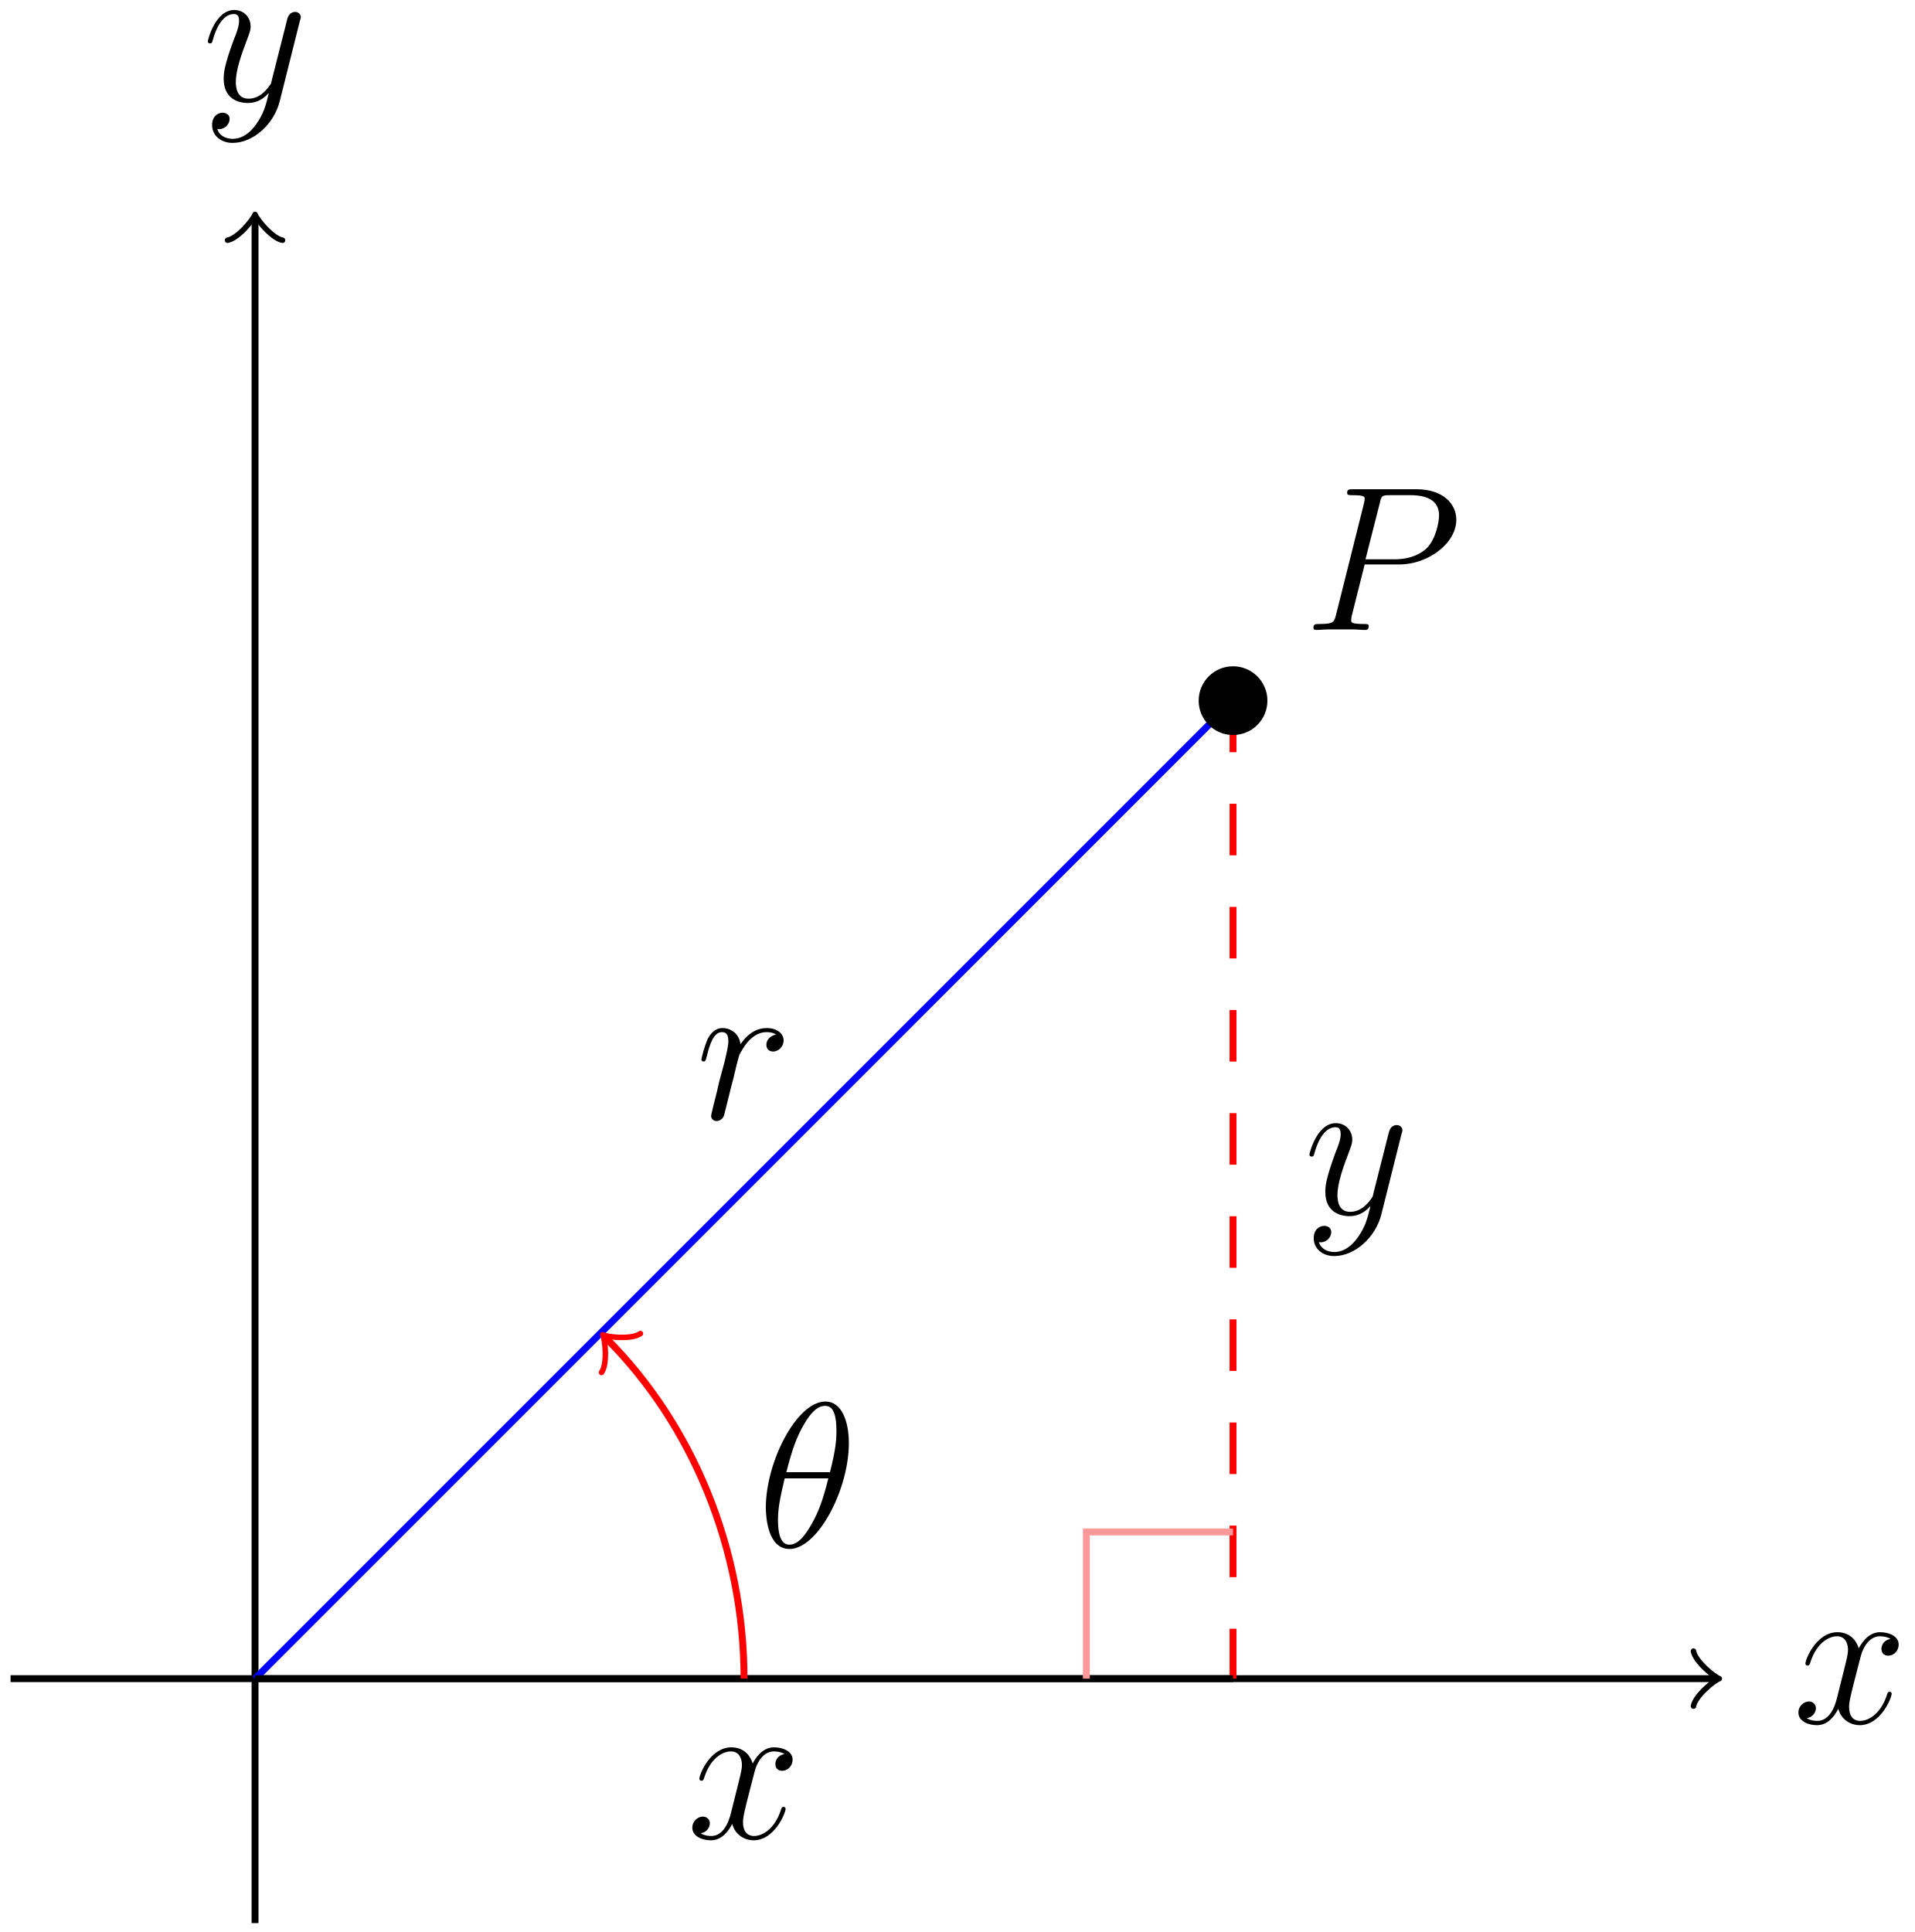
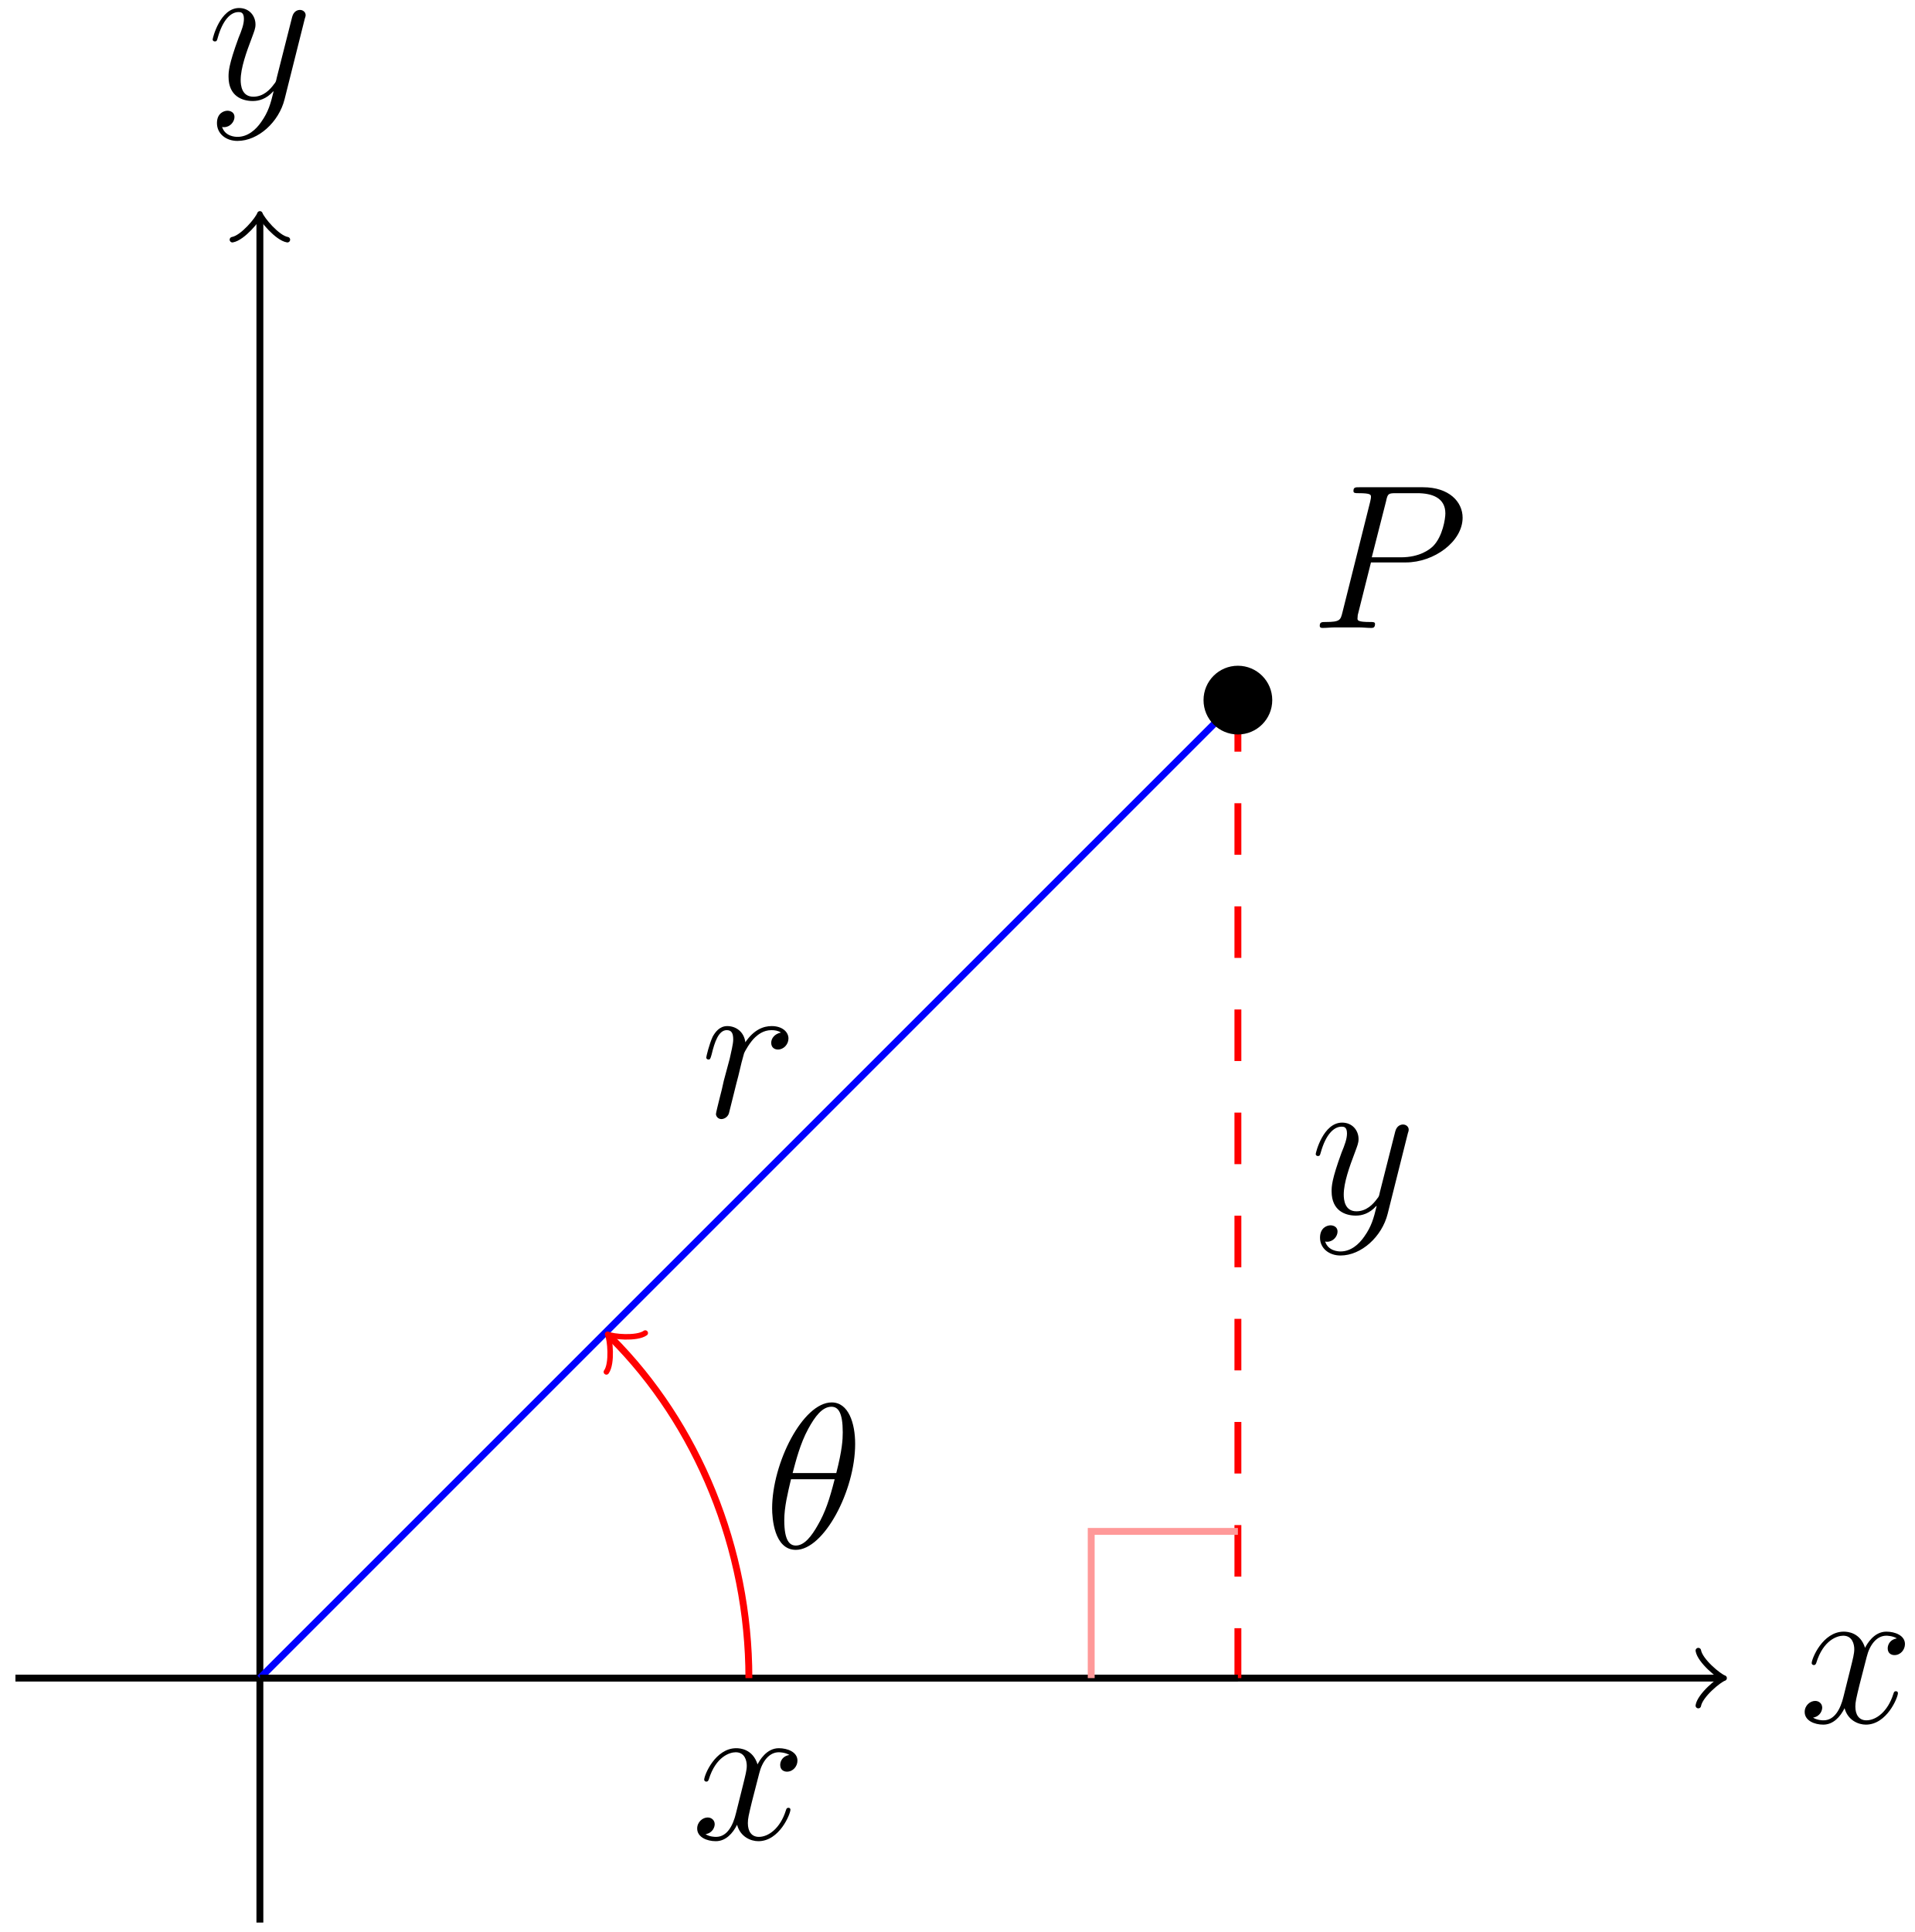
<svg xmlns="http://www.w3.org/2000/svg" xmlns:xlink="http://www.w3.org/1999/xlink" width="111pt" height="112pt" viewBox="0 0 111 112" version="1.1">
  <defs>
    <g>
      <symbol overflow="visible" id="glyph0-0">
        <path style="stroke:none;" d="" />
      </symbol>
      <symbol overflow="visible" id="glyph0-1">
        <path style="stroke:none;" d="M 3.141 1.344 C 2.828 1.797 2.359 2.203 1.766 2.203 C 1.625 2.203 1.047 2.172 0.875 1.625 C 0.906 1.641 0.969 1.641 0.984 1.641 C 1.344 1.641 1.594 1.328 1.594 1.047 C 1.594 0.781 1.359 0.688 1.188 0.688 C 0.984 0.688 0.578 0.828 0.578 1.406 C 0.578 2.016 1.094 2.438 1.766 2.438 C 2.969 2.438 4.172 1.344 4.5 0.016 L 5.672 -4.656 C 5.688 -4.703 5.719 -4.781 5.719 -4.859 C 5.719 -5.031 5.562 -5.156 5.391 -5.156 C 5.281 -5.156 5.031 -5.109 4.938 -4.75 L 4.047 -1.234 C 4 -1.016 4 -0.984 3.891 -0.859 C 3.656 -0.531 3.266 -0.125 2.688 -0.125 C 2.016 -0.125 1.953 -0.781 1.953 -1.094 C 1.953 -1.781 2.281 -2.703 2.609 -3.562 C 2.734 -3.906 2.812 -4.078 2.812 -4.312 C 2.812 -4.812 2.453 -5.266 1.859 -5.266 C 0.766 -5.266 0.328 -3.531 0.328 -3.438 C 0.328 -3.391 0.375 -3.328 0.453 -3.328 C 0.562 -3.328 0.578 -3.375 0.625 -3.547 C 0.906 -4.547 1.359 -5.031 1.828 -5.031 C 1.938 -5.031 2.141 -5.031 2.141 -4.641 C 2.141 -4.328 2.016 -3.984 1.828 -3.531 C 1.25 -1.953 1.25 -1.562 1.25 -1.281 C 1.25 -0.141 2.062 0.125 2.656 0.125 C 3 0.125 3.438 0.016 3.844 -0.438 L 3.859 -0.422 C 3.688 0.281 3.562 0.75 3.141 1.344 Z M 3.141 1.344 " />
      </symbol>
      <symbol overflow="visible" id="glyph0-2">
        <path style="stroke:none;" d="M 5.672 -4.875 C 5.281 -4.812 5.141 -4.516 5.141 -4.297 C 5.141 -4 5.359 -3.906 5.531 -3.906 C 5.891 -3.906 6.141 -4.219 6.141 -4.547 C 6.141 -5.047 5.562 -5.266 5.062 -5.266 C 4.344 -5.266 3.938 -4.547 3.828 -4.328 C 3.547 -5.219 2.812 -5.266 2.594 -5.266 C 1.375 -5.266 0.734 -3.703 0.734 -3.438 C 0.734 -3.391 0.781 -3.328 0.859 -3.328 C 0.953 -3.328 0.984 -3.406 1 -3.453 C 1.406 -4.781 2.219 -5.031 2.562 -5.031 C 3.094 -5.031 3.203 -4.531 3.203 -4.25 C 3.203 -3.984 3.125 -3.703 2.984 -3.125 L 2.578 -1.5 C 2.406 -0.781 2.062 -0.125 1.422 -0.125 C 1.359 -0.125 1.062 -0.125 0.812 -0.281 C 1.25 -0.359 1.344 -0.719 1.344 -0.859 C 1.344 -1.094 1.156 -1.25 0.938 -1.25 C 0.641 -1.25 0.328 -0.984 0.328 -0.609 C 0.328 -0.109 0.891 0.125 1.406 0.125 C 1.984 0.125 2.391 -0.328 2.641 -0.828 C 2.828 -0.125 3.438 0.125 3.875 0.125 C 5.094 0.125 5.734 -1.453 5.734 -1.703 C 5.734 -1.766 5.688 -1.812 5.625 -1.812 C 5.516 -1.812 5.5 -1.75 5.469 -1.656 C 5.141 -0.609 4.453 -0.125 3.906 -0.125 C 3.484 -0.125 3.266 -0.438 3.266 -0.922 C 3.266 -1.188 3.312 -1.375 3.5 -2.156 L 3.922 -3.797 C 4.094 -4.5 4.5 -5.031 5.062 -5.031 C 5.078 -5.031 5.422 -5.031 5.672 -4.875 Z M 5.672 -4.875 " />
      </symbol>
      <symbol overflow="visible" id="glyph0-3">
        <path style="stroke:none;" d="M 4.656 -4.891 C 4.281 -4.812 4.094 -4.547 4.094 -4.297 C 4.094 -4 4.312 -3.906 4.484 -3.906 C 4.812 -3.906 5.094 -4.203 5.094 -4.547 C 5.094 -4.938 4.719 -5.266 4.125 -5.266 C 3.641 -5.266 3.094 -5.062 2.594 -4.328 C 2.516 -4.953 2.031 -5.266 1.547 -5.266 C 1.094 -5.266 0.844 -4.906 0.703 -4.656 C 0.5 -4.219 0.328 -3.5 0.328 -3.438 C 0.328 -3.391 0.375 -3.328 0.453 -3.328 C 0.547 -3.328 0.562 -3.344 0.641 -3.625 C 0.812 -4.344 1.047 -5.031 1.516 -5.031 C 1.812 -5.031 1.891 -4.828 1.891 -4.484 C 1.891 -4.219 1.766 -3.75 1.688 -3.375 L 1.344 -2.094 C 1.297 -1.859 1.172 -1.328 1.109 -1.109 C 1.031 -0.797 0.891 -0.234 0.891 -0.172 C 0.891 -0.016 1.031 0.125 1.203 0.125 C 1.344 0.125 1.562 0.031 1.641 -0.203 C 1.672 -0.297 2.109 -2.109 2.188 -2.375 C 2.25 -2.641 2.312 -2.891 2.375 -3.156 C 2.422 -3.328 2.469 -3.516 2.516 -3.672 C 2.547 -3.781 2.875 -4.359 3.172 -4.625 C 3.312 -4.75 3.625 -5.031 4.109 -5.031 C 4.297 -5.031 4.5 -5 4.656 -4.891 Z M 4.656 -4.891 " />
      </symbol>
      <symbol overflow="visible" id="glyph0-4">
        <path style="stroke:none;" d="M 3.531 -3.797 L 5.547 -3.797 C 7.203 -3.797 8.844 -5.016 8.844 -6.391 C 8.844 -7.312 8.062 -8.156 6.547 -8.156 L 2.859 -8.156 C 2.625 -8.156 2.516 -8.156 2.516 -7.938 C 2.516 -7.812 2.625 -7.812 2.812 -7.812 C 3.531 -7.812 3.531 -7.719 3.531 -7.594 C 3.531 -7.562 3.531 -7.5 3.484 -7.312 L 1.875 -0.891 C 1.766 -0.469 1.75 -0.344 0.906 -0.344 C 0.688 -0.344 0.562 -0.344 0.562 -0.125 C 0.562 0 0.672 0 0.734 0 C 0.969 0 1.203 -0.031 1.438 -0.031 L 2.828 -0.031 C 3.062 -0.031 3.312 0 3.531 0 C 3.641 0 3.766 0 3.766 -0.234 C 3.766 -0.344 3.656 -0.344 3.484 -0.344 C 2.766 -0.344 2.75 -0.438 2.75 -0.547 C 2.75 -0.609 2.766 -0.688 2.766 -0.75 Z M 4.406 -7.344 C 4.5 -7.797 4.547 -7.812 5.016 -7.812 L 6.203 -7.812 C 7.094 -7.812 7.844 -7.531 7.844 -6.641 C 7.844 -6.328 7.688 -5.312 7.141 -4.75 C 6.938 -4.547 6.359 -4.094 5.266 -4.094 L 3.578 -4.094 Z M 4.406 -7.344 " />
      </symbol>
      <symbol overflow="visible" id="glyph0-5">
        <path style="stroke:none;" d="M 5.297 -6.016 C 5.297 -7.234 4.906 -8.422 3.938 -8.422 C 2.266 -8.422 0.484 -4.906 0.484 -2.281 C 0.484 -1.734 0.594 0.125 1.859 0.125 C 3.484 0.125 5.297 -3.297 5.297 -6.016 Z M 1.672 -4.328 C 1.859 -5.031 2.109 -6.031 2.578 -6.891 C 2.969 -7.609 3.391 -8.172 3.922 -8.172 C 4.312 -8.172 4.578 -7.844 4.578 -6.688 C 4.578 -6.266 4.547 -5.672 4.203 -4.328 Z M 4.109 -3.969 C 3.812 -2.797 3.562 -2.047 3.125 -1.297 C 2.781 -0.688 2.359 -0.125 1.859 -0.125 C 1.5 -0.125 1.188 -0.406 1.188 -1.594 C 1.188 -2.359 1.391 -3.172 1.578 -3.969 Z M 4.109 -3.969 " />
      </symbol>
    </g>
  </defs>
  <g id="surface1">
-     <path style="fill:none;stroke-width:0.399;stroke-linecap:butt;stroke-linejoin:miter;stroke:rgb(0%,0%,0%);stroke-opacity:1;stroke-miterlimit:10;" d="M -0.001 -14.172 L -0.001 84.582 " transform="matrix(1,0,0,-1,14.786,97.312)" />
-     <path style="fill:none;stroke-width:0.319;stroke-linecap:round;stroke-linejoin:round;stroke:rgb(0%,0%,0%);stroke-opacity:1;stroke-miterlimit:10;" d="M -1.196 1.595 C -1.094 0.997 -0.001 0.099 0.3 0.001 C -0.001 -0.101 -1.094 -0.995 -1.196 -1.593 " transform="matrix(0,-1,-1,0,14.786,12.72986)" />
+     <path style="fill:none;stroke-width:0.399;stroke-linecap:butt;stroke-linejoin:miter;stroke:rgb(0%,0%,0%);stroke-opacity:1;stroke-miterlimit:10;" d="M -0.001 -14.173 L -0.001 84.581 " transform="matrix(1,0,0,-1,15.067,97.28)" />
+     <path style="fill:none;stroke-width:0.319;stroke-linecap:round;stroke-linejoin:round;stroke:rgb(0%,0%,0%);stroke-opacity:1;stroke-miterlimit:10;" d="M -1.197 1.594 C -1.095 0.997 -0.001 0.098 0.299 0.001 C -0.001 -0.101 -1.095 -0.996 -1.197 -1.593 " transform="matrix(0,-1,-1,0,15.067,12.69786)" />
    <g style="fill:rgb(0%,0%,0%);fill-opacity:1;">
-       <use xlink:href="#glyph0-1" x="11.718" y="5.846" />
+       <use xlink:href="#glyph0-1" x="11.999" y="5.731" />
    </g>
-     <path style="fill:none;stroke-width:0.399;stroke-linecap:butt;stroke-linejoin:miter;stroke:rgb(0%,0%,0%);stroke-opacity:1;stroke-miterlimit:10;" d="M -14.173 -0.001 L 84.581 -0.001 " transform="matrix(1,0,0,-1,14.786,97.312)" />
-     <path style="fill:none;stroke-width:0.319;stroke-linecap:round;stroke-linejoin:round;stroke:rgb(0%,0%,0%);stroke-opacity:1;stroke-miterlimit:10;" d="M -1.196 1.593 C -1.095 0.996 -0.001 0.101 0.3 -0.001 C -0.001 -0.098 -1.095 -0.997 -1.196 -1.594 " transform="matrix(1,0,0,-1,99.36814,97.312)" />
+     <path style="fill:none;stroke-width:0.399;stroke-linecap:butt;stroke-linejoin:miter;stroke:rgb(0%,0%,0%);stroke-opacity:1;stroke-miterlimit:10;" d="M -14.172 -0.001 L 84.581 -0.001 " transform="matrix(1,0,0,-1,15.067,97.28)" />
+     <path style="fill:none;stroke-width:0.319;stroke-linecap:round;stroke-linejoin:round;stroke:rgb(0%,0%,0%);stroke-opacity:1;stroke-miterlimit:10;" d="M -1.196 1.593 C -1.094 0.995 -0.001 0.1 0.3 -0.001 C -0.001 -0.099 -1.094 -0.997 -1.196 -1.595 " transform="matrix(1,0,0,-1,99.64914,97.28)" />
    <g style="fill:rgb(0%,0%,0%);fill-opacity:1;">
-       <use xlink:href="#glyph0-2" x="103.927" y="99.886" />
+       <use xlink:href="#glyph0-2" x="104.291" y="99.854" />
    </g>
-     <path style="fill:none;stroke-width:0.399;stroke-linecap:butt;stroke-linejoin:miter;stroke:rgb(0%,0%,100%);stroke-opacity:1;stroke-miterlimit:10;" d="M -0.001 -0.001 L 56.694 56.695 " transform="matrix(1,0,0,-1,14.786,97.312)" />
+     <path style="fill:none;stroke-width:0.399;stroke-linecap:butt;stroke-linejoin:miter;stroke:rgb(0%,0%,100%);stroke-opacity:1;stroke-miterlimit:10;" d="M -0.001 -0.001 L 56.695 56.694 " transform="matrix(1,0,0,-1,15.067,97.28)" />
    <g style="fill:rgb(0%,0%,0%);fill-opacity:1;">
-       <use xlink:href="#glyph0-3" x="40.333" y="64.864" />
+       <use xlink:href="#glyph0-3" x="40.614" y="64.749" />
    </g>
    <g style="fill:rgb(0%,0%,0%);fill-opacity:1;">
-       <use xlink:href="#glyph0-4" x="75.58" y="36.518" />
+       <use xlink:href="#glyph0-4" x="75.945" y="36.402" />
    </g>
-     <path style="fill:none;stroke-width:0.399;stroke-linecap:butt;stroke-linejoin:miter;stroke:rgb(100%,0%,0%);stroke-opacity:1;stroke-dasharray:2.989,2.989;stroke-miterlimit:10;" d="M 56.694 56.695 L 56.694 -0.001 " transform="matrix(1,0,0,-1,14.786,97.312)" />
+     <path style="fill:none;stroke-width:0.399;stroke-linecap:butt;stroke-linejoin:miter;stroke:rgb(100%,0%,0%);stroke-opacity:1;stroke-dasharray:2.989,2.989;stroke-miterlimit:10;" d="M 56.695 56.694 L 56.695 -0.001 " transform="matrix(1,0,0,-1,15.067,97.28)" />
    <g style="fill:rgb(0%,0%,0%);fill-opacity:1;">
-       <use xlink:href="#glyph0-1" x="75.58" y="70.377" />
+       <use xlink:href="#glyph0-1" x="75.945" y="70.345" />
    </g>
-     <path style="fill:none;stroke-width:0.399;stroke-linecap:butt;stroke-linejoin:miter;stroke:rgb(0%,0%,0%);stroke-opacity:1;stroke-miterlimit:10;" d="M -0.001 -0.001 L 56.694 -0.001 " transform="matrix(1,0,0,-1,14.786,97.312)" />
+     <path style="fill:none;stroke-width:0.399;stroke-linecap:butt;stroke-linejoin:miter;stroke:rgb(0%,0%,0%);stroke-opacity:1;stroke-miterlimit:10;" d="M -0.001 -0.001 L 56.695 -0.001 " transform="matrix(1,0,0,-1,15.067,97.28)" />
    <g style="fill:rgb(0%,0%,0%);fill-opacity:1;">
-       <use xlink:href="#glyph0-2" x="39.807" y="106.56" />
+       <use xlink:href="#glyph0-2" x="40.088" y="106.611" />
    </g>
-     <path style="fill:none;stroke-width:0.399;stroke-linecap:butt;stroke-linejoin:miter;stroke:rgb(100%,59.999%,59.999%);stroke-opacity:1;stroke-miterlimit:10;" d="M 48.191 -0.001 L 48.191 8.503 L 56.694 8.503 " transform="matrix(1,0,0,-1,14.786,97.312)" />
-     <path style="fill:none;stroke-width:0.399;stroke-linecap:butt;stroke-linejoin:miter;stroke:rgb(100%,0%,0%);stroke-opacity:1;stroke-miterlimit:10;" d="M 28.347 -0.001 C 28.347 7.515 25.359 14.73 20.366 19.718 " transform="matrix(1,0,0,-1,14.786,97.312)" />
-     <path style="fill:none;stroke-width:0.319;stroke-linecap:round;stroke-linejoin:round;stroke:rgb(100%,0%,0%);stroke-opacity:1;stroke-miterlimit:10;" d="M -1.193 1.594 C -1.097 0.994 0 0.102 0.301 -0 C 0 -0.102 -1.097 -0.994 -1.193 -1.594 " transform="matrix(-0.70714,-0.7071,-0.7071,0.70714,35.1543,77.59182)" />
+     <path style="fill:none;stroke-width:0.399;stroke-linecap:butt;stroke-linejoin:miter;stroke:rgb(100%,59.999%,59.999%);stroke-opacity:1;stroke-miterlimit:10;" d="M 48.191 -0.001 L 48.191 8.503 L 56.695 8.503 " transform="matrix(1,0,0,-1,15.067,97.28)" />
+     <path style="fill:none;stroke-width:0.399;stroke-linecap:butt;stroke-linejoin:miter;stroke:rgb(100%,0%,0%);stroke-opacity:1;stroke-miterlimit:10;" d="M 28.347 -0.001 C 28.347 7.518 25.359 14.729 20.367 19.721 " transform="matrix(1,0,0,-1,15.067,97.28)" />
+     <path style="fill:none;stroke-width:0.319;stroke-linecap:round;stroke-linejoin:round;stroke:rgb(100%,0%,0%);stroke-opacity:1;stroke-miterlimit:10;" d="M -1.194 1.594 C -1.094 0.997 0.002 0.1 0.3 0 C 0.002 -0.099 -1.095 -0.997 -1.194 -1.593 " transform="matrix(-0.70714,-0.7071,-0.7071,0.70714,35.4353,77.55982)" />
    <g style="fill:rgb(0%,0%,0%);fill-opacity:1;">
-       <use xlink:href="#glyph0-5" x="43.912" y="89.671" />
+       <use xlink:href="#glyph0-5" x="44.277" y="89.722" />
    </g>
-     <path style=" stroke:none;fill-rule:nonzero;fill:rgb(0%,0%,0%);fill-opacity:1;" d="M 73.473 40.617 C 73.473 39.52 72.582 38.625 71.48 38.625 C 70.379 38.625 69.488 39.52 69.488 40.617 C 69.488 41.719 70.379 42.609 71.48 42.609 C 72.582 42.609 73.473 41.719 73.473 40.617 Z M 73.473 40.617 " />
+     <path style=" stroke:none;fill-rule:nonzero;fill:rgb(0%,0%,0%);fill-opacity:1;" d="M 73.754 40.586 C 73.754 39.484 72.859 38.594 71.762 38.594 C 70.66 38.594 69.77 39.484 69.77 40.586 C 69.77 41.688 70.66 42.578 71.762 42.578 C 72.859 42.578 73.754 41.688 73.754 40.586 Z M 73.754 40.586 " />
  </g>
</svg>
